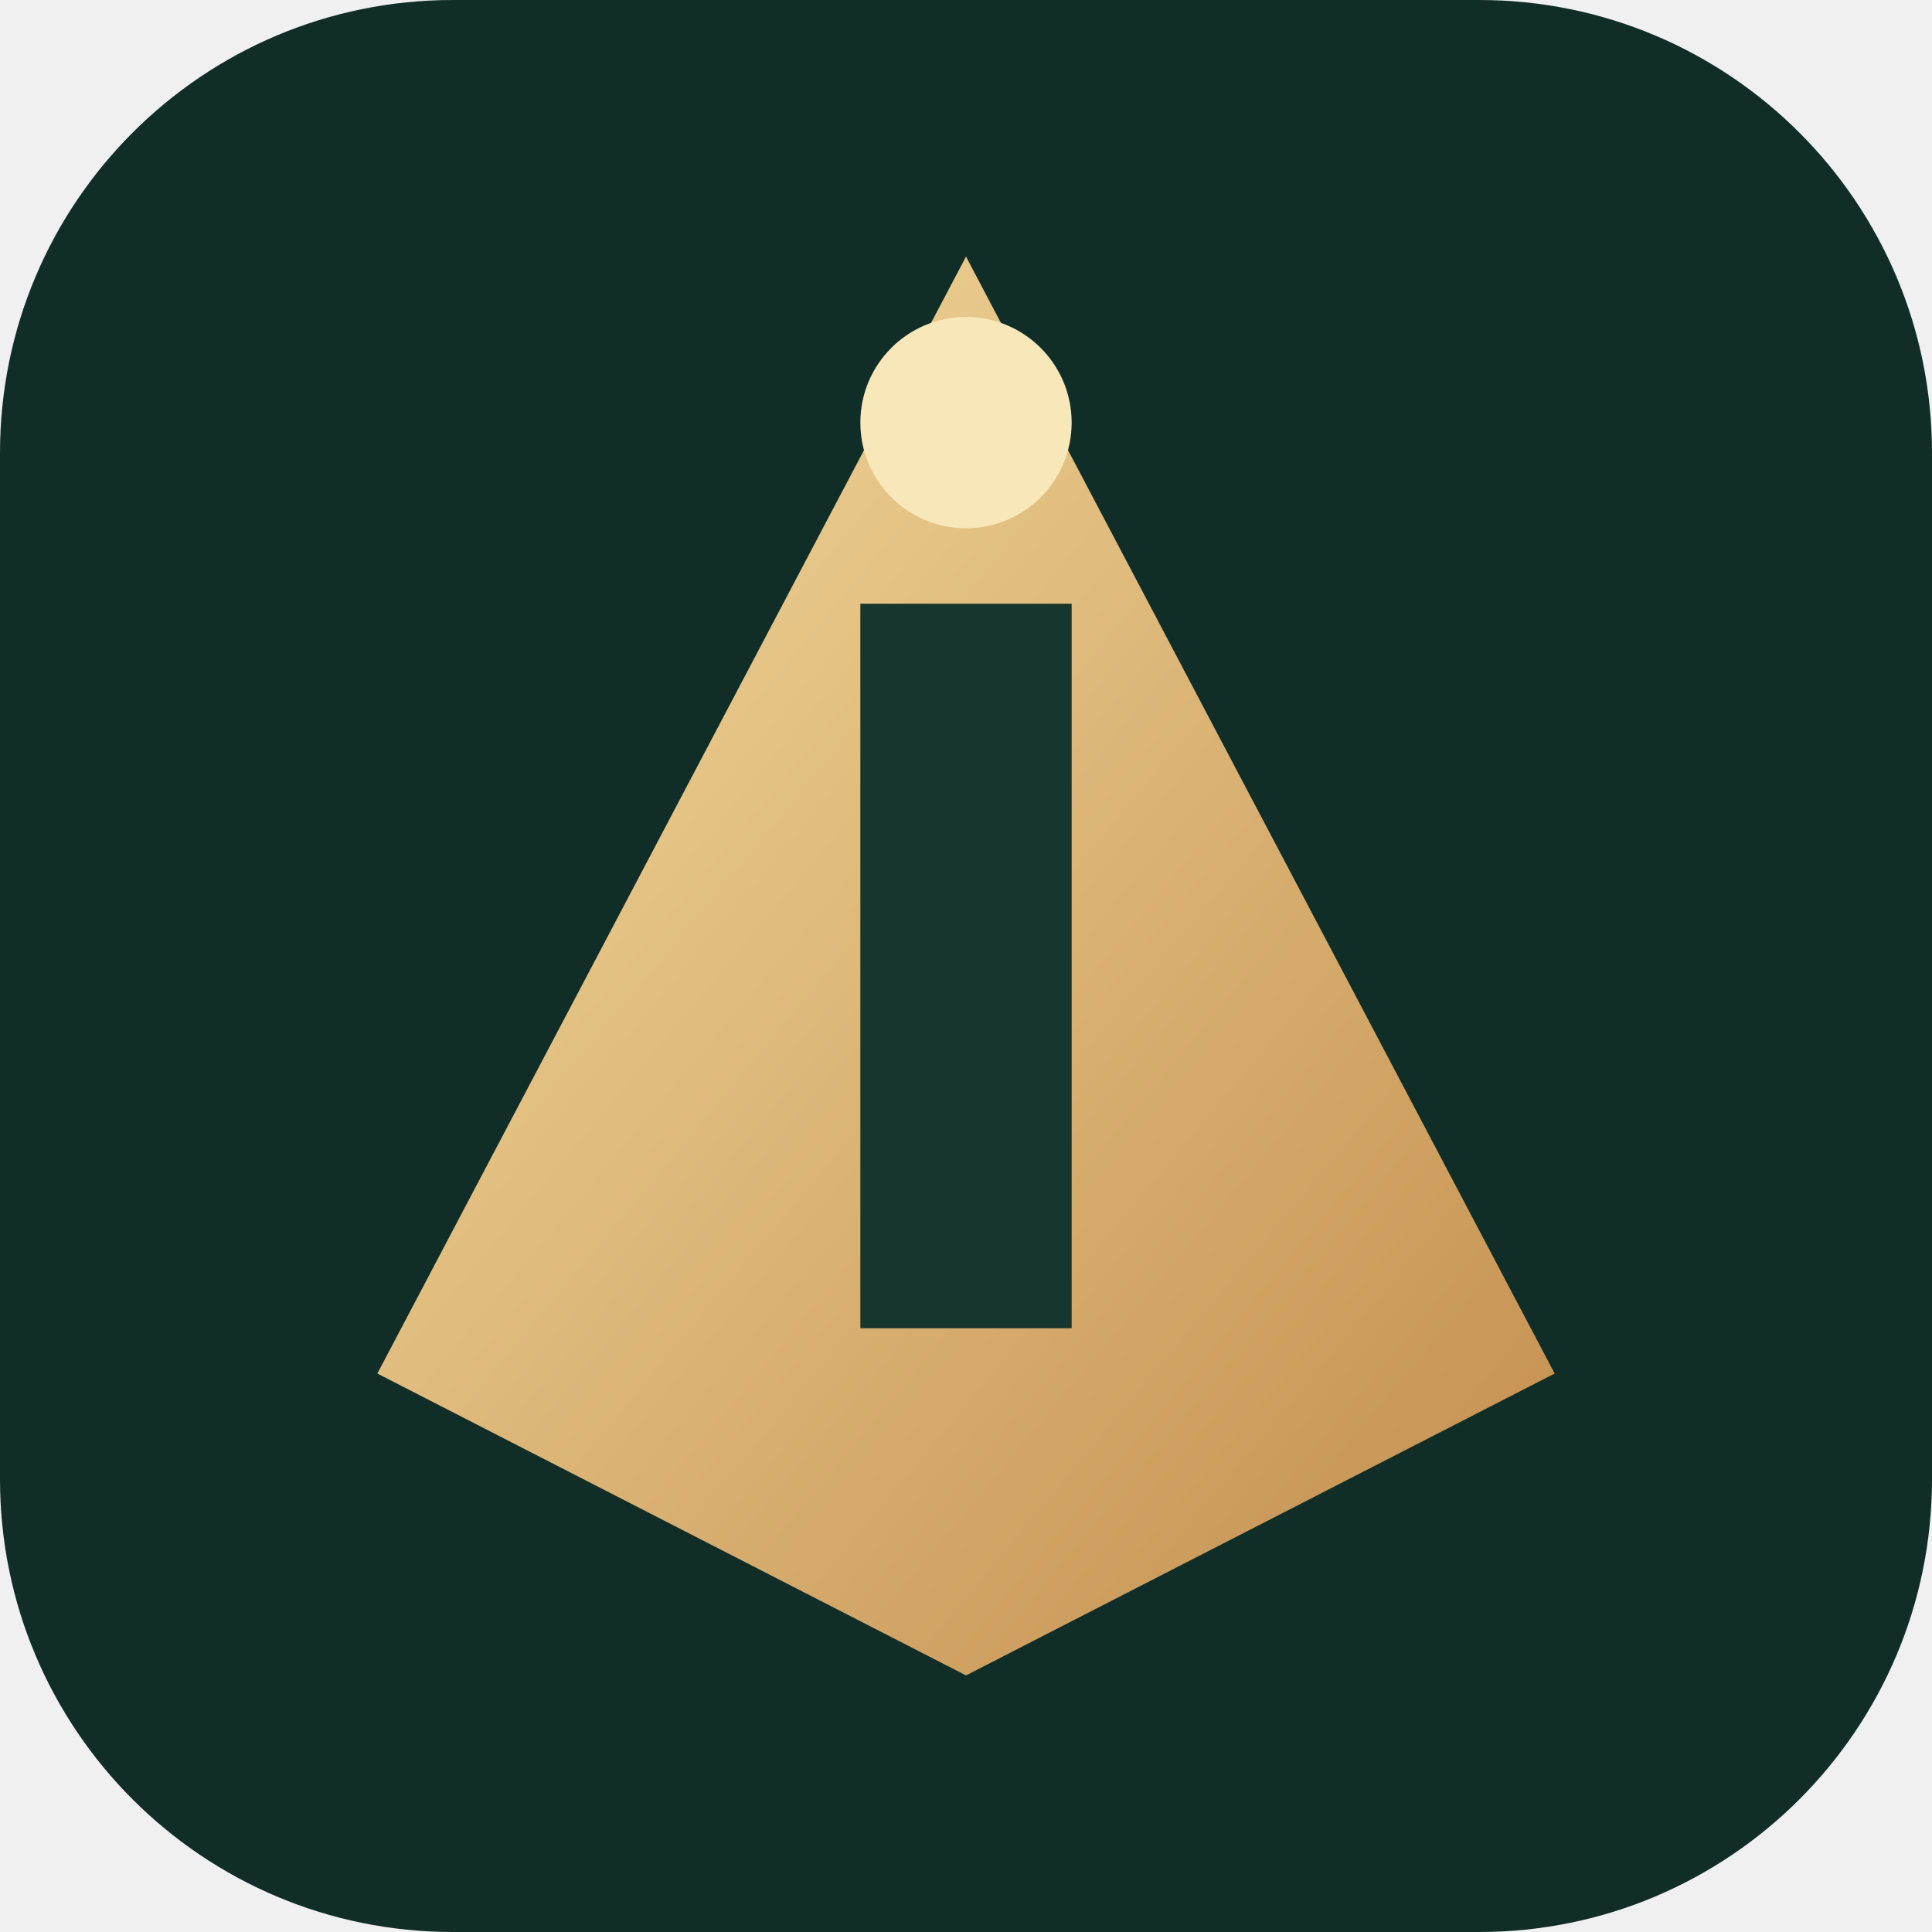
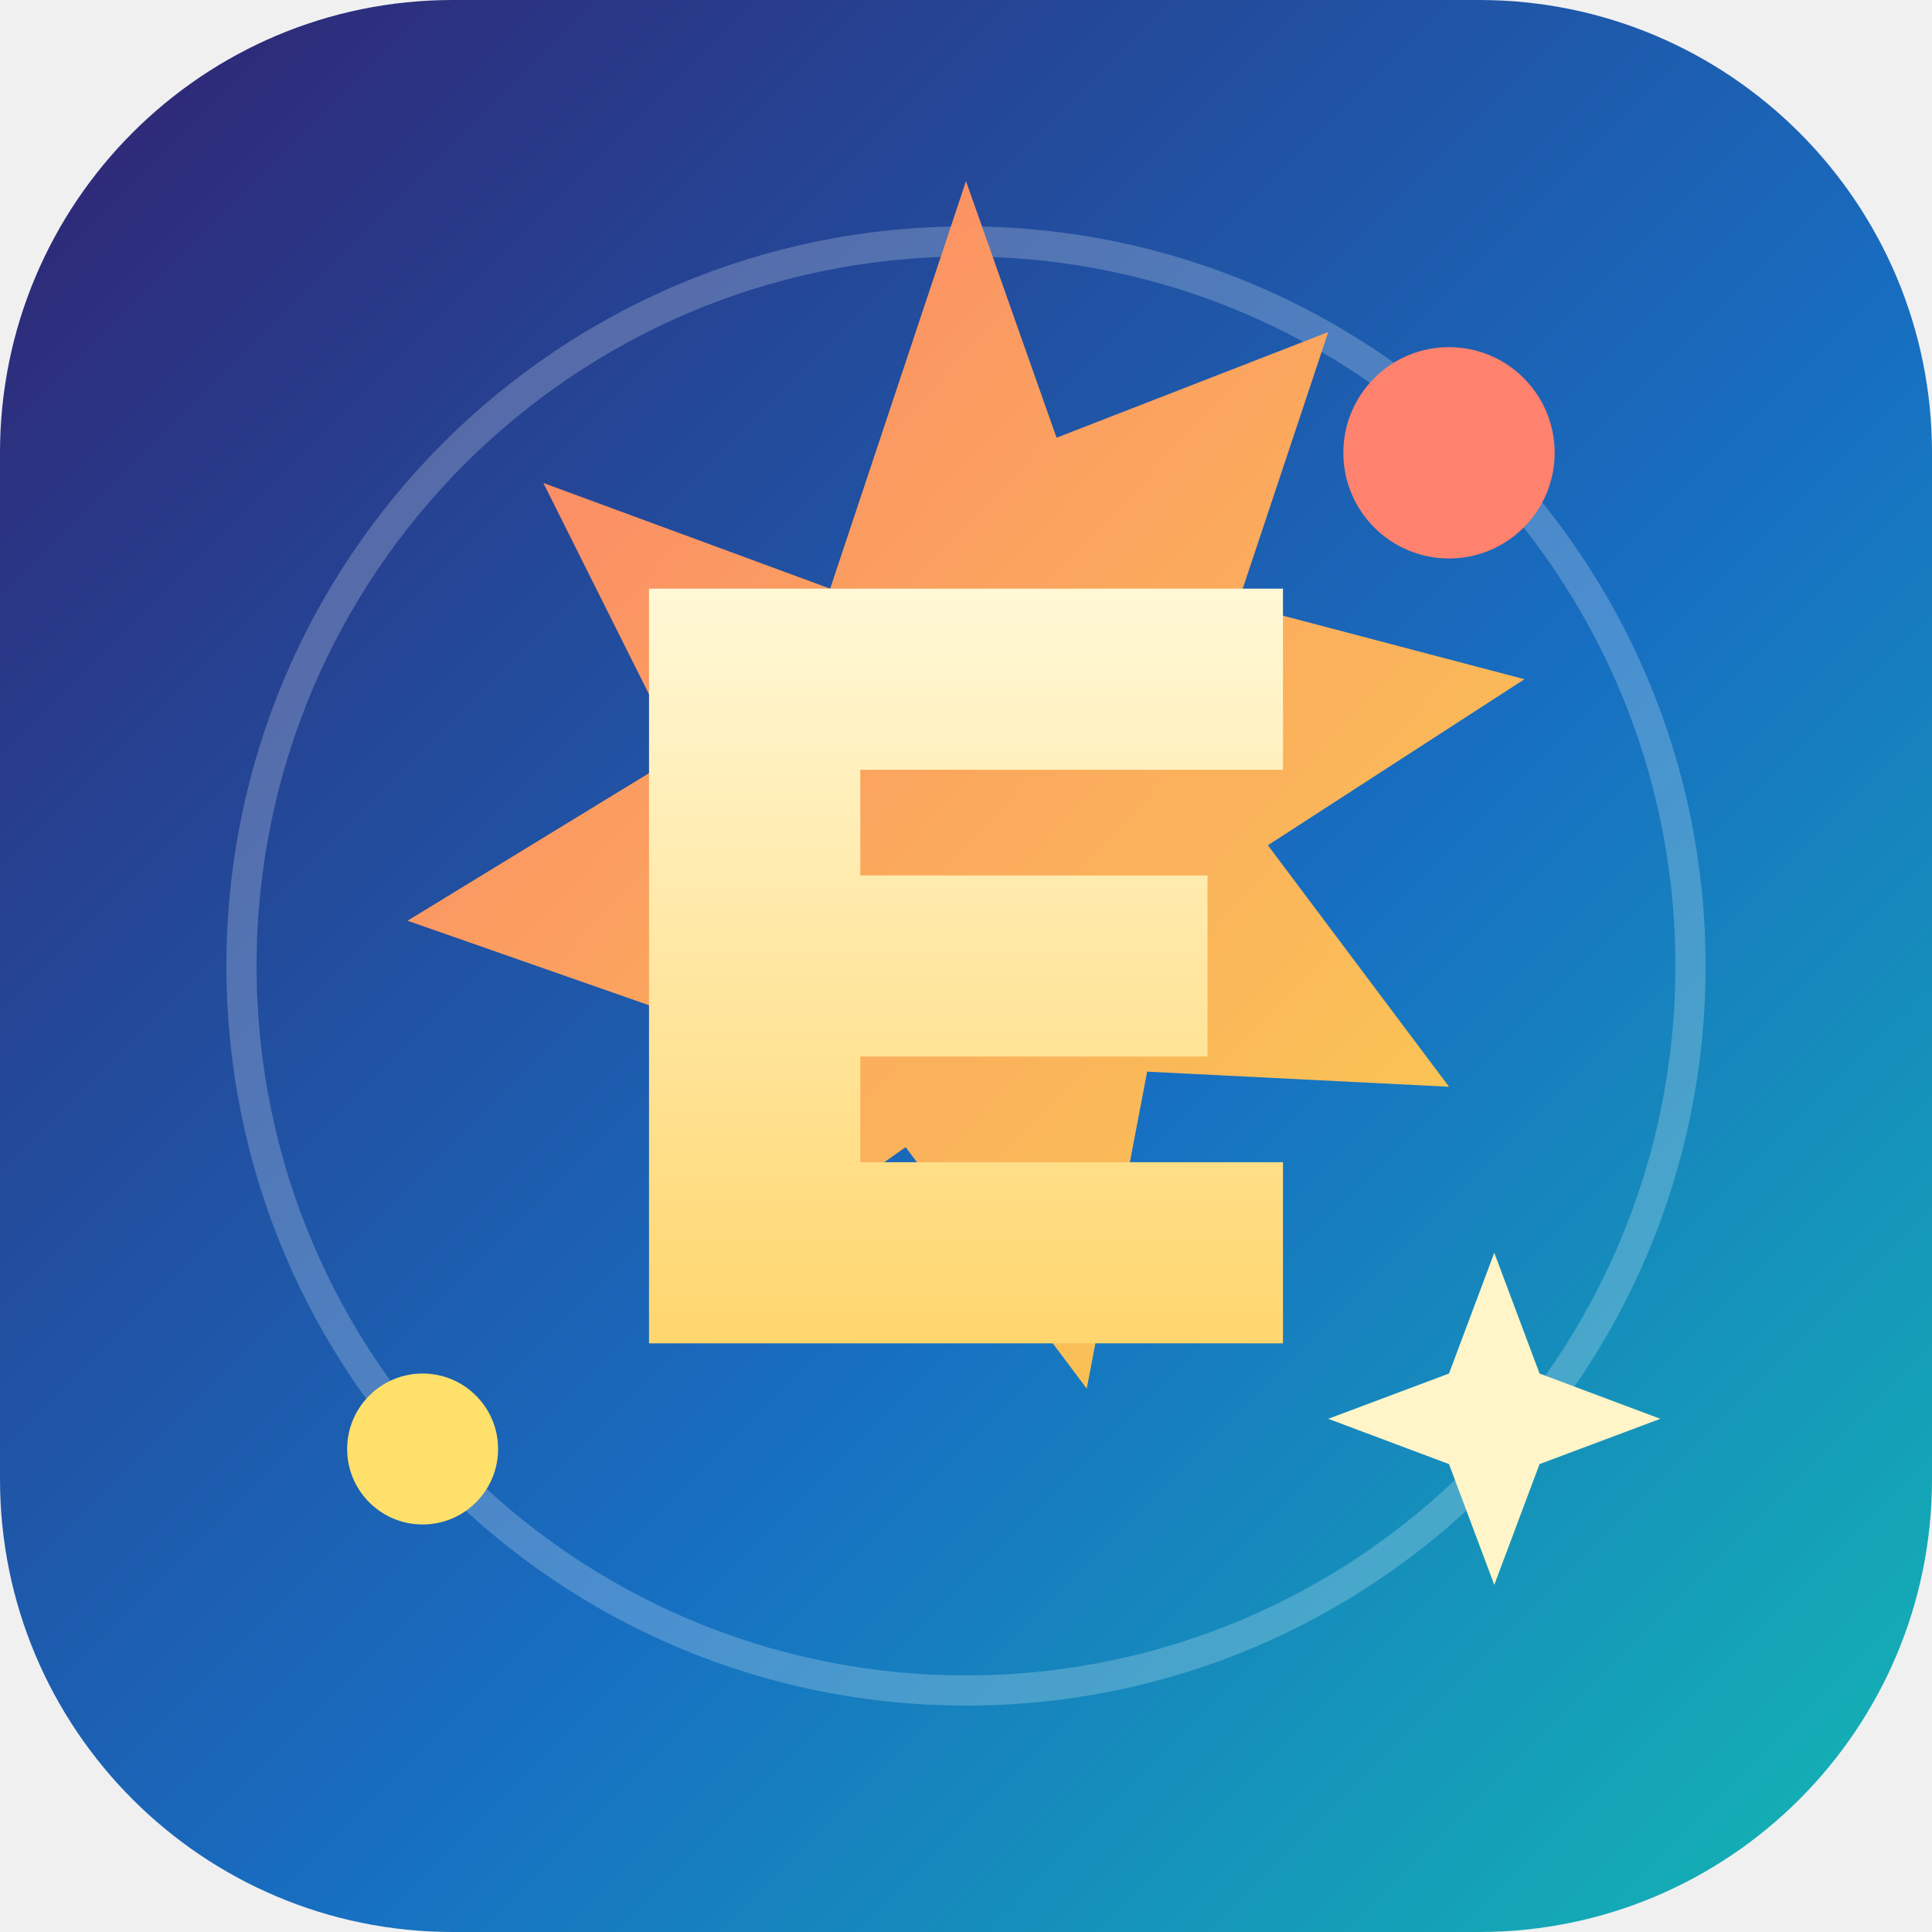
<svg xmlns="http://www.w3.org/2000/svg" width="512" height="512" viewBox="0 0 128 128">
  <defs>
-     <linearGradient id="g" x1="0" y1="0" x2="1" y2="1">
-       <stop stop-color="#f4dda0" />
-       <stop offset="1" stop-color="#c38d4d" />
+     <linearGradient id="bg" x1="0" y1="0" x2="1" y2="1">
+       <stop stop-color="#31216f" />
+       <stop offset=".58" stop-color="#176fc2" />
+       <stop offset="1" stop-color="#13b9b2" />
+     </linearGradient>
+     <linearGradient id="letter" x1="0" y1="0" x2="0" y2="1">
+       <stop stop-color="#fff8d6" />
+       <stop offset="1" stop-color="#ffd66e" />
+     </linearGradient>
+     <linearGradient id="orbit" x1="0" y1="0" x2="1" y2="1">
+       <stop stop-color="#ff8069" />
+       <stop offset="1" stop-color="#ffd34f" />
    </linearGradient>
  </defs>
-   <rect width="128" height="128" rx="30" fill="#102d28" />
-   <path d="M64 17 103 91 64 111 25 91Z" fill="url(#g)" />
-   <path d="M57 40h14v48H57z" fill="#17362d" />
-   <circle cx="64" cy="28" r="7" fill="#f7e7b9" />
+   <rect width="128" height="128" rx="30" fill="url(#bg)" />
+   <circle cx="64" cy="64" r="48" fill="none" stroke="#ffffff" stroke-opacity=".22" stroke-width="2" />
+   <path d="M64 12 70 29 88 22 82 40 101 45 84 56 96 72 76 71 72 92 60 76 43 88 47 68 27 61 45 50 36 32 55 39Z" fill="url(#orbit)" opacity=".98" />
+   <path d="M43 39h14v50H43zM57 39h28v12H57zM57 58h23v12H57zM57 77h28v12H57z" fill="url(#letter)" />
+   <circle cx="96" cy="30" r="7" fill="#ff826e" />
+   <circle cx="28" cy="96" r="5" fill="#ffe06a" />
+   <path d="m99 83 3 8 8 3-8 3-3 8-3-8-8-3 8-3Z" fill="#fff5c8" />
</svg>
